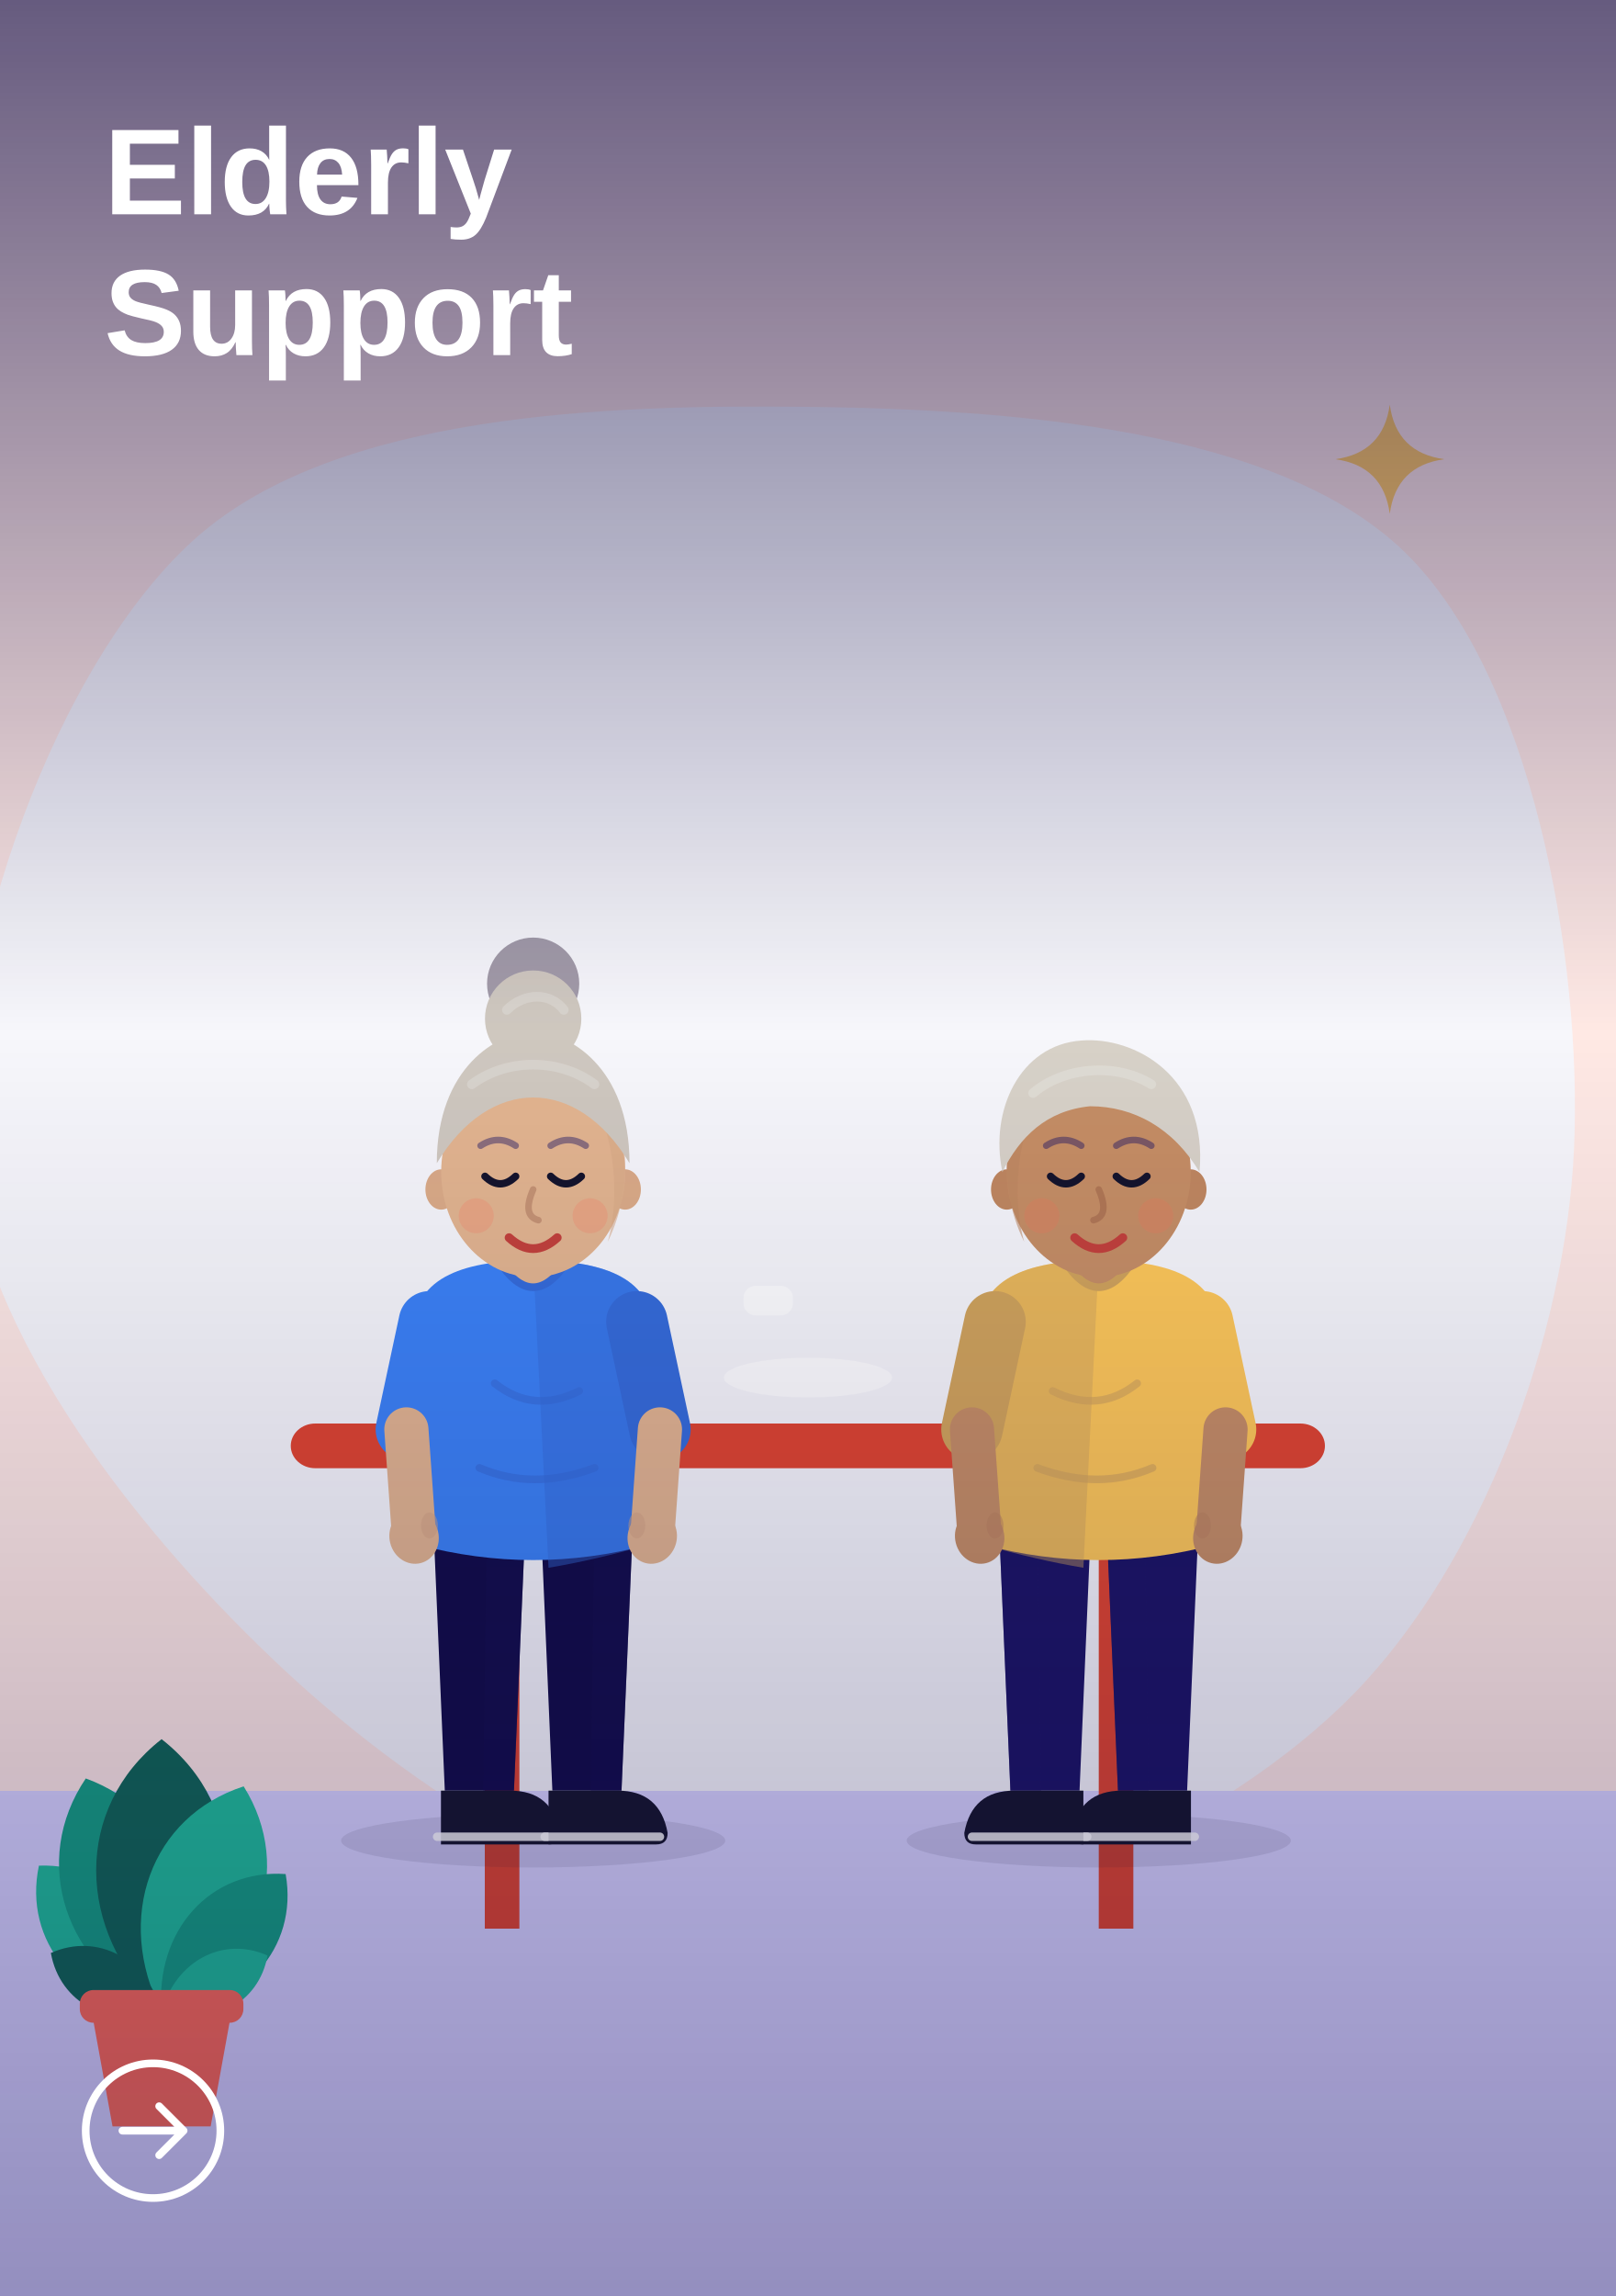
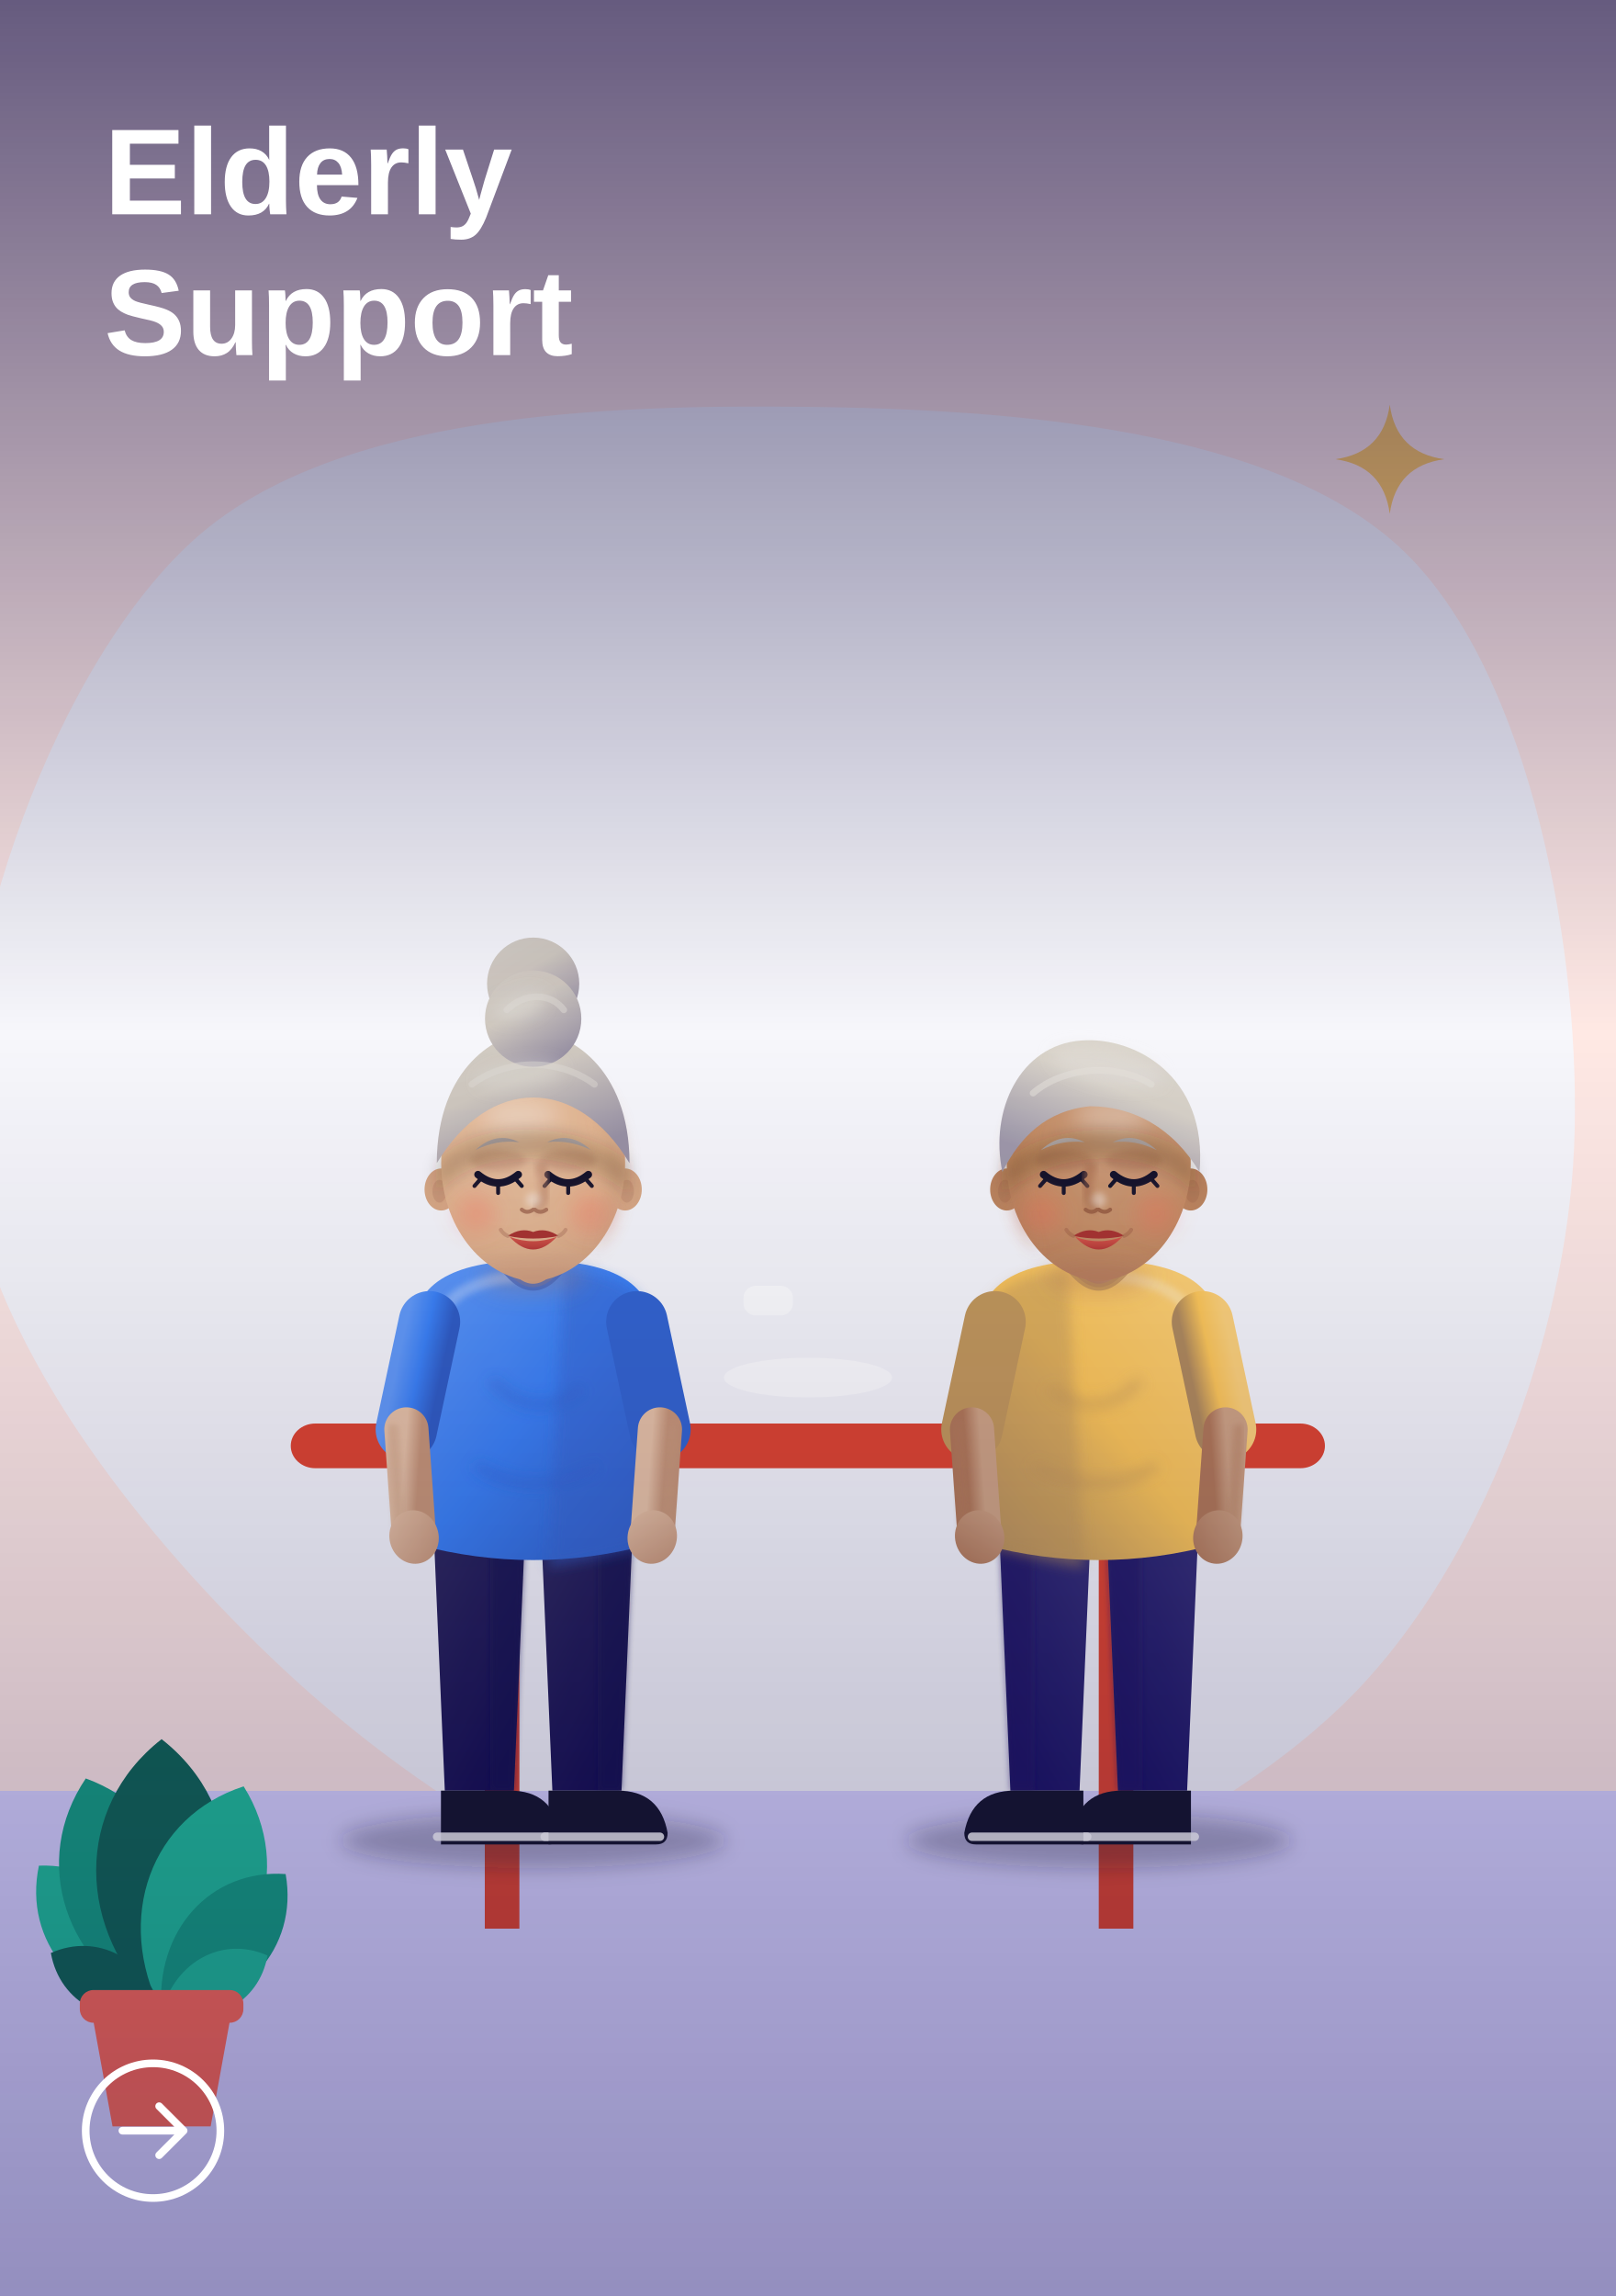
<svg xmlns="http://www.w3.org/2000/svg" viewBox="0 0 528 750" width="528" height="750" preserveAspectRatio="xMidYMid slice">
+   <defs>
+     <filter id="b1" x="-60%" y="-60%" width="220%" height="220%">
+       <feGaussianBlur stdDeviation="0.8" />
+     </filter>
+     <filter id="b2" x="-60%" y="-60%" width="220%" height="220%">
+       <feGaussianBlur stdDeviation="1.6" />
+     </filter>
+     <filter id="b3" x="-60%" y="-60%" width="220%" height="220%">
+       <feGaussianBlur stdDeviation="2.6" />
+     </filter>
+     <filter id="b5" x="-60%" y="-60%" width="220%" height="220%">
+       <feGaussianBlur stdDeviation="4.5" />
+     </filter>
+     <filter id="b8" x="-60%" y="-60%" width="220%" height="220%">
+       <feGaussianBlur stdDeviation="8" />
+     </filter>
+     <radialGradient id="pgl" cx="0.2" cy="0.12" r="0.95">
+       <stop offset="0" stop-color="#ffffff" stop-opacity="0.2" />
+       <stop offset="1" stop-color="#ffffff" stop-opacity="0" />
+     </radialGradient>
+     <linearGradient id="pvg" x1="0" y1="0.55" x2="0" y2="1">
+       <stop offset="0" stop-color="#1b1464" stop-opacity="0" />
+       <stop offset="1" stop-color="#1b1464" stop-opacity="0.14" />
+     </linearGradient>
+     <filter id="pgr" x="0" y="0" width="100%" height="100%">
+       <feTurbulence type="fractalNoise" baseFrequency="0.9" numOctaves="2" seed="7" />
+       <feColorMatrix type="saturate" values="0" />
+     </filter>
+   </defs>
  <rect x="0" y="0" width="528" height="750" rx="0" fill="#ffe9e4" />
  <path d="M514.3 375C511.5 437.2 484 510.6 442.3 553.3C400.6 596 322.2 632.4 264 631.1C205.8 629.9 139.1 588.5 93.2 545.8C47.3 503.1 -6.6 436.7 -11.4 375C-16.2 313.3 18.5 215.7 64.4 175.4C110.3 135 198.3 132.1 264 132.9C329.7 133.7 417.1 139.8 458.8 180.2C500.5 220.5 517 312.8 514.3 375Z" fill="#f7f7fb" />
  <rect x="0" y="585" width="528" height="165" rx="0" fill="#d9d4ff" />
  <rect x="95" y="465" width="337.9" height="14.6" rx="8" fill="#e0452e" />
  <rect x="158.4" y="480" width="11.3" height="150" rx="0" fill="#e0452e" />
  <rect x="359" y="480" width="11.3" height="150" rx="0" fill="#e0452e" />
  <g transform="translate(174.2 364) scale(1.255215 1.255215)">
-     <ellipse cx="0" cy="189" rx="50" ry="7" fill="#14142b" opacity="0.1" />
-     <circle cx="0" cy="-34" r="12" fill="#a29ba8" />
-     <path d="M-26 106h24l-3 70h-18z" fill="#110c47" />
-     <path d="M-12 106h10l-3 70h-8z" fill="#130e4d" opacity="0.5" />
-     <path d="M2 106h24l-3 70h-18z" fill="#110c47" />
-     <path d="M16 106h10l-3 70h-8z" fill="#130e4d" opacity="0.5" />
+     <defs>
+       <linearGradient id="t439" x1="0" y1="0" x2="1" y2="1">
+         <stop offset="0" stop-color="#629bf8" />
+         <stop offset="0.5" stop-color="#3b82f6" />
+         <stop offset="1" stop-color="#305dc4" />
+       </linearGradient>
+       <linearGradient id="b440" x1="0" y1="0" x2="0.6" y2="1">
+         <stop offset="0" stop-color="#2e295d" />
+         <stop offset="1" stop-color="#150f51" />
+       </linearGradient>
+       <linearGradient id="k441" x1="0" y1="0" x2="1" y2="1">
+         <stop offset="0" stop-color="#e9c4a5" />
+         <stop offset="1" stop-color="#c99776" />
+       </linearGradient>
+       <linearGradient id="d442" x1="0" y1="0" x2="0.5" y2="1">
+         <stop offset="0" stop-color="#5895f7" />
+         <stop offset="1" stop-color="#2f58bf" />
+       </linearGradient>
+     </defs>
+     <g filter="url(#b3)">
+       <ellipse cx="0" cy="189" rx="50" ry="7" fill="#14142b" opacity="0.28" />
+     </g>
+     <defs>
+       <linearGradient id="h434" x1="0" y1="0" x2="0.6" y2="1">
+         <stop offset="0" stop-color="#d4cec5" />
+         <stop offset="0.45" stop-color="#cfc8bf" />
+         <stop offset="1" stop-color="#9992a4" />
+       </linearGradient>
+       <linearGradient id="hl435" x1="0" y1="0" x2="0" y2="1">
+         <stop offset="0" stop-color="#cfc8bf" />
+         <stop offset="1" stop-color="#756e92" />
+       </linearGradient>
+     </defs>
+     <circle cx="0" cy="-34" r="12" fill="url(#h434)" />
+     <path d="M-26 106h24l-3 70h-18z" fill="url(#b440)" />
+     <g filter="url(#b1)">
+       <path d="M-11 108h9l-3 68h-6z" fill="#140e4f" opacity="0.5" />
+     </g>
+     <path d="M2 106h24l-3 70h-18z" fill="url(#b440)" />
+     <g filter="url(#b1)">
+       <path d="M17 108h9l-3 68h-6z" fill="#140e4f" opacity="0.5" />
+     </g>
    <path d="M-24 176h18q11 0 13 11q0 3-3 3h-28z" fill="#14142b" />
+     <g filter="url(#b1)">
+       <path d="M-18 179h12" stroke="#8a8a95" stroke-width="2" opacity="0.5" />
+     </g>
    <path d="M-25 188h30" stroke="#fff" stroke-width="2.2" stroke-linecap="round" opacity="0.85" />
    <path d="M4 176h18q11 0 13 11q0 3-3 3h-28z" fill="#14142b" />
+     <g filter="url(#b1)">
+       <path d="M10 179h12" stroke="#8a8a95" stroke-width="2" opacity="0.5" />
+     </g>
    <path d="M3 188h30" stroke="#fff" stroke-width="2.2" stroke-linecap="round" opacity="0.85" />
-     <path d="M-7 26h14v16Q0 48 -7 42Z" fill="#e3b58f" />
-     <path d="M-7 36Q0 44 7 36V42Q0 48 -7 42Z" fill="#d4a481" opacity="0.6" />
-     <path d="M-31 56C-31 42-17 38 0 38S31 42 31 56L30 112Q0 120 -30 112Z" fill="#3b82f6" />
-     <path d="M0 38C17 38 31 42 31 56L30 112Q16 116 4 118Z" fill="#356cd9" opacity="0.45" />
-     <path d="M-10 70Q0 78 12 72M-14 92Q0 98 16 92" stroke="#356cd9" stroke-width="2" fill="none" stroke-linecap="round" opacity="0.6" />
-     <path d="M-9 38Q0 52 9 38" fill="#e3b58f" />
-     <path d="M-9 38Q0 52 9 38" stroke="#356cd9" stroke-width="2" fill="none" />
-     <path d="M-27 54L-33 82" stroke="#3b82f6" stroke-width="16" stroke-linecap="round" fill="none" />
-     <path d="M-33 82L-31 110" stroke="#e3b58f" stroke-width="11.5" stroke-linecap="round" fill="none" />
-     <path d="M-33 82L-32 96" stroke="#3b82f6" stroke-width="15" stroke-linecap="round" fill="none" opacity="0" />
-     <ellipse cx="-31" cy="110" rx="6.4" ry="7" fill="#e3b58f" transform="rotate(-14 -31 110)" />
-     <ellipse cx="-27" cy="107" rx="2.2" ry="3.4" fill="#d4a481" opacity="0.5" />
-     <path d="M27 54L33 82" stroke="#356cd9" stroke-width="16" stroke-linecap="round" fill="none" />
-     <path d="M33 82L31 110" stroke="#e3b58f" stroke-width="11.5" stroke-linecap="round" fill="none" />
-     <path d="M33 82L32 96" stroke="#356cd9" stroke-width="15" stroke-linecap="round" fill="none" opacity="0" />
-     <ellipse cx="31" cy="110" rx="6.4" ry="7" fill="#e3b58f" transform="rotate(14 31 110)" />
-     <ellipse cx="27" cy="107" rx="2.2" ry="3.4" fill="#d4a481" opacity="0.5" />
+     <path d="M-7 26h14v16Q0 48 -7 42Z" fill="url(#k441)" />
+     <g filter="url(#b1)">
+       <path d="M-7 34Q0 46 7 34V44Q0 50 -7 44Z" fill="#ce9d7b" opacity="0.55" />
+     </g>
+     <path d="M-31 56C-31 42-17 38 0 38S31 42 31 56L30 112Q0 120 -30 112Z" fill="url(#t439)" />
+     <g filter="url(#b2)">
+       <path d="M8 40C26 42 31 50 31 56L30 112Q16 116 4 118Z" fill="#3365d0" opacity="0.5" />
+       <path d="M-10 70Q0 80 12 72M-14 92Q0 100 16 92" stroke="#3365d0" stroke-width="3" fill="none" stroke-linecap="round" opacity="0.4" />
+     </g>
+     <g filter="url(#b1)">
+       <path d="M-24 52C-20 44-8 42 0 42" stroke="#a7c7fb" stroke-width="3" fill="none" opacity="0.6" />
+     </g>
+     <path d="M-9 38Q0 52 9 38" fill="url(#k441)" />
+     <path d="M-9 38Q0 52 9 38" stroke="#3365d0" stroke-width="1.8" fill="none" opacity="0.8" />
+     <path d="M-27 54L-33 82" stroke="url(#t439)" stroke-width="16" stroke-linecap="round" fill="none" />
+     <path d="M-33 82L-31 110" stroke="url(#k441)" stroke-width="11.5" stroke-linecap="round" fill="none" />
+     <g filter="url(#b1)">
+       <path d="M-33 82L-31 110" stroke="#ce9d7b" stroke-width="3" stroke-linecap="round" fill="none" opacity="0.4" transform="translate(-3.5 0)" />
+     </g>
+     <ellipse cx="-31" cy="110" rx="6.4" ry="7" fill="url(#k441)" transform="rotate(-14 -31 110)" />
+     <path d="M27 54L33 82" stroke="#3365d0" stroke-width="16" stroke-linecap="round" fill="none" />
+     <path d="M33 82L31 110" stroke="url(#k441)" stroke-width="11.5" stroke-linecap="round" fill="none" />
+     <g filter="url(#b1)">
+       <path d="M33 82L31 110" stroke="#ce9d7b" stroke-width="3" stroke-linecap="round" fill="none" opacity="0.4" transform="translate(3.5 0)" />
+     </g>
+     <ellipse cx="31" cy="110" rx="6.4" ry="7" fill="url(#k441)" transform="rotate(14 31 110)" />
    <g transform="translate(0 15) scale(1.14)">
-       <ellipse cx="-21" cy="4" rx="3.6" ry="4.6" fill="#dbab87" />
-       <ellipse cx="21" cy="4" rx="3.6" ry="4.6" fill="#dbab87" />
-       <ellipse cx="0" cy="0" rx="21" ry="24" fill="#e3b58f" />
-       <path d="M10-22C22-18 24 2 17 16C20 6 19-12 10-22Z" fill="#d9a985" opacity="0.55" />
-       <path d="M-12-6q4-2.6 8 0M4-6q4-2.6 8 0" stroke="#755c77" stroke-width="1.5" fill="none" stroke-linecap="round" opacity="0.8" />
-       <path d="M-11 1q3.5 3.4 7 0M4 1q3.5 3.4 7 0" stroke="#14142b" stroke-width="1.7" fill="none" stroke-linecap="round" />
-       <path d="M0 4q-2.6 6 1.2 7" stroke="#c69373" stroke-width="1.5" fill="none" stroke-linecap="round" />
-       <path d="M-5.5 15q5.5 5 11 0" stroke="#c4413a" stroke-width="2" fill="none" stroke-linecap="round" />
-       <circle cx="-13" cy="10" r="4" fill="#ff6b57" opacity="0.2" />
-       <circle cx="13" cy="10" r="4" fill="#ff6b57" opacity="0.2" />
-       <path d="M-22-2C-22-24-8-32 0-32S22-24 22-2C16-12 8-17 0-17S-16-12-22-2Z" fill="#cfc8bf" />
-       <circle cx="0" cy="-35" r="11" fill="#cfc8bf" />
-       <path d="M-6-37C-2-41 4-41 7-37" stroke="#dcd7d1" stroke-width="2.2" fill="none" stroke-linecap="round" opacity="0.7" />
-       <path d="M-14-20C-6-26 6-26 14-20" stroke="#dcd7d1" stroke-width="2.2" fill="none" stroke-linecap="round" opacity="0.7" />
+       <defs>
+         <radialGradient id="s436" cx="0.38" cy="0.3" r="0.85">
+           <stop offset="0" stop-color="#e7c1a1" />
+           <stop offset="0.6" stop-color="#e3b58f" />
+           <stop offset="1" stop-color="#d2a17f" />
+         </radialGradient>
+       </defs>
+       <ellipse cx="-21" cy="4" rx="3.8" ry="4.8" fill="#d9a985" />
+       <ellipse cx="-21.4" cy="4.4" rx="1.6" ry="2.6" fill="#c49071" opacity="0.6" />
+       <ellipse cx="21" cy="4" rx="3.8" ry="4.8" fill="#d9a985" />
+       <ellipse cx="21.4" cy="4.4" rx="1.6" ry="2.6" fill="#c49071" opacity="0.6" />
+       <path d="M-21-2C-21-18-11-24 0-24C11-24 21-18 21-2C21 12 12 24 0 25C-12 24-21 12-21-2Z" fill="url(#s436)" />
+       <g filter="url(#b2)">
+         <path d="M11-22C24-16 24 8 14 19C19 6 18-10 11-22Z" fill="#ce9d7b" opacity="0.38" />
+       </g>
+       <g filter="url(#b3)">
+         <ellipse cx="-3" cy="-13" rx="9" ry="4" fill="#fff" opacity="0.28" />
+         <ellipse cx="0" cy="24" rx="12" ry="3.6" fill="#b98467" opacity="0.3" />
+       </g>
+       <defs>
+         <radialGradient id="i437" cx="0.5" cy="0.5" r="0.5">
+           <stop offset="0" stop-color="#6b4a32" />
+           <stop offset="1" stop-color="#2a1810" />
+         </radialGradient>
+         <linearGradient id="l438" x1="0" y1="0" x2="0" y2="1">
+           <stop offset="0" stop-color="#d9584a" />
+           <stop offset="1" stop-color="#b73a36" />
+         </linearGradient>
+       </defs>
+       <g filter="url(#b1)">
+         <ellipse cx="-8" cy="-2.6" rx="6.4" ry="2.4" fill="#b98467" opacity="0.4" />
+         <ellipse cx="8" cy="-2.6" rx="6.4" ry="2.4" fill="#b98467" opacity="0.4" />
+       </g>
+       <path d="M-13.2-5Q-8.4-9.4-3.2-6.8Q-8.4-7.4-13.2-5Z" fill="#b4adb1" />
+       <path d="M3.2-6.8Q8.4-9.4 13.2-5Q8.4-7.4 3.2-6.8Z" fill="#b4adb1" />
+       <path d="M-12.6 0.6Q-8 4.4 -3.4 0.6" stroke="#14142b" stroke-width="1.7" fill="none" stroke-linecap="round" />
+       <path d="M-12 1.6l-1.4 1.6M-8 3l0 1.8M-4 1.6l1.4 1.6" stroke="#14142b" stroke-width="0.9" stroke-linecap="round" />
+       <path d="M3.4 0.6Q8 4.4 12.6 0.6" stroke="#14142b" stroke-width="1.7" fill="none" stroke-linecap="round" />
+       <path d="M4 1.6l-1.4 1.6M8 3l0 1.8M12 1.6l1.4 1.6" stroke="#14142b" stroke-width="0.9" stroke-linecap="round" />
+       <g filter="url(#b1)">
+         <path d="M1.8-1Q4 5.5 1 8" stroke="#b98467" stroke-width="2.6" fill="none" stroke-linecap="round" opacity="0.55" />
+       </g>
+       <g filter="url(#b1)">
+         <circle cx="0" cy="6.4" r="1.7" fill="#fff" opacity="0.4" />
+       </g>
+       <path d="M-2.6 8.6q1.2 1 2.6 0M0.4 8.6q1.2 1 2.6 0" stroke="#af785d" stroke-width="0.9" fill="none" stroke-linecap="round" />
+       <path d="M-5.8 14.6Q-2.8 12.6 0 13.7Q2.8 12.6 5.8 14.6Q0 15.8-5.8 14.6Z" fill="#a93430" />
+       <path d="M-5.4 14.8Q0 20.6 5.4 14.8Q0 16.8-5.4 14.8Z" fill="url(#l438)" />
+       <path d="M-5.8 14.6q-1-.4-1.6-1.4M5.8 14.6q1-.4 1.6-1.4" stroke="#b98467" stroke-width="0.9" fill="none" stroke-linecap="round" opacity="0.6" />
+       <g filter="url(#b3)">
+         <circle cx="-13" cy="9.5" r="4.4" fill="#ff6b57" opacity="0.32" />
+         <circle cx="13" cy="9.5" r="4.4" fill="#ff6b57" opacity="0.32" />
+       </g>
+       <g filter="url(#b2)">
+         <path d="M-22-2C-14-12 10-12 22-2L22 5C10-6-14-6-22 5Z" fill="#3a1d14" opacity="0.2" />
+       </g>
+       <path d="M-22-2C-22-24-8-32 0-32S22-24 22-2C16-12 8-17 0-17S-16-12-22-2Z" fill="url(#h434)" />
+       <circle cx="0" cy="-35" r="11" fill="url(#h434)" />
+       <g filter="url(#b2)">
+         <ellipse cx="-3" cy="-38" rx="6" ry="3" fill="#dfdbd5" opacity="0.55" transform="rotate(-20 -3 -38)" />
+       </g>
+       <g filter="url(#b2)">
+         <ellipse cx="-3" cy="-22" rx="10" ry="3" fill="#dfdbd5" opacity="0.4" transform="rotate(-8 -3 -22)" />
+       </g>
+       <path d="M-6-37C-2-41 4-41 7-37" stroke="#dfdbd5" stroke-width="1.5" fill="none" stroke-linecap="round" opacity="0.5" />
+       <path d="M-14-20C-6-26 6-26 14-20" stroke="#dfdbd5" stroke-width="1.5" fill="none" stroke-linecap="round" opacity="0.45" />
    </g>
  </g>
  <g transform="translate(359 364) scale(-1.255215 1.255215)">
-     <ellipse cx="0" cy="189" rx="50" ry="7" fill="#14142b" opacity="0.1" />
-     <path d="M-26 106h24l-3 70h-18z" fill="#1b1464" />
-     <path d="M-12 106h10l-3 70h-8z" fill="#1b1464" opacity="0.5" />
-     <path d="M2 106h24l-3 70h-18z" fill="#1b1464" />
-     <path d="M16 106h10l-3 70h-8z" fill="#1b1464" opacity="0.5" />
+     <defs>
+       <linearGradient id="t448" x1="0" y1="0" x2="1" y2="1">
+         <stop offset="0" stop-color="#ffd379" />
+         <stop offset="0.5" stop-color="#ffc857" />
+         <stop offset="1" stop-color="#b18b5b" />
+       </linearGradient>
+       <linearGradient id="b449" x1="0" y1="0" x2="0.6" y2="1">
+         <stop offset="0" stop-color="#363077" />
+         <stop offset="1" stop-color="#1b1464" />
+       </linearGradient>
+       <linearGradient id="k450" x1="0" y1="0" x2="1" y2="1">
+         <stop offset="0" stop-color="#d1a583" />
+         <stop offset="1" stop-color="#b37956" />
+       </linearGradient>
+       <linearGradient id="d451" x1="0" y1="0" x2="0.5" y2="1">
+         <stop offset="0" stop-color="#ffd070" />
+         <stop offset="1" stop-color="#a8845c" />
+       </linearGradient>
+     </defs>
+     <g filter="url(#b3)">
+       <ellipse cx="0" cy="189" rx="50" ry="7" fill="#14142b" opacity="0.28" />
+     </g>
+     <defs>
+       <linearGradient id="h443" x1="0" y1="0" x2="0.6" y2="1">
+         <stop offset="0" stop-color="#dcd7ce" />
+         <stop offset="0.45" stop-color="#d8d2c8" />
+         <stop offset="1" stop-color="#9f99aa" />
+       </linearGradient>
+       <linearGradient id="hl444" x1="0" y1="0" x2="0" y2="1">
+         <stop offset="0" stop-color="#d8d2c8" />
+         <stop offset="1" stop-color="#7a7396" />
+       </linearGradient>
+     </defs>
+     <path d="M-26 106h24l-3 70h-18z" fill="url(#b449)" />
+     <g filter="url(#b1)">
+       <path d="M-11 108h9l-3 68h-6z" fill="#1b1464" opacity="0.5" />
+     </g>
+     <path d="M2 106h24l-3 70h-18z" fill="url(#b449)" />
+     <g filter="url(#b1)">
+       <path d="M17 108h9l-3 68h-6z" fill="#1b1464" opacity="0.5" />
+     </g>
    <path d="M-24 176h18q11 0 13 11q0 3-3 3h-28z" fill="#14142b" />
+     <g filter="url(#b1)">
+       <path d="M-18 179h12" stroke="#8a8a95" stroke-width="2" opacity="0.5" />
+     </g>
    <path d="M-25 188h30" stroke="#fff" stroke-width="2.2" stroke-linecap="round" opacity="0.85" />
    <path d="M4 176h18q11 0 13 11q0 3-3 3h-28z" fill="#14142b" />
+     <g filter="url(#b1)">
+       <path d="M10 179h12" stroke="#8a8a95" stroke-width="2" opacity="0.5" />
+     </g>
    <path d="M3 188h30" stroke="#fff" stroke-width="2.2" stroke-linecap="round" opacity="0.85" />
-     <path d="M-7 26h14v16Q0 48 -7 42Z" fill="#c68e64" />
-     <path d="M-7 36Q0 44 7 36V42Q0 48 -7 42Z" fill="#bb825c" opacity="0.6" />
-     <path d="M-31 56C-31 42-17 38 0 38S31 42 31 56L30 112Q0 120 -30 112Z" fill="#ffc857" />
-     <path d="M0 38C17 38 31 42 31 56L30 112Q16 116 4 118Z" fill="#d1a45a" opacity="0.45" />
-     <path d="M-10 70Q0 78 12 72M-14 92Q0 98 16 92" stroke="#d1a45a" stroke-width="2" fill="none" stroke-linecap="round" opacity="0.6" />
-     <path d="M-9 38Q0 52 9 38" fill="#c68e64" />
-     <path d="M-9 38Q0 52 9 38" stroke="#d1a45a" stroke-width="2" fill="none" />
-     <path d="M-27 54L-33 82" stroke="#ffc857" stroke-width="16" stroke-linecap="round" fill="none" />
-     <path d="M-33 82L-31 110" stroke="#c68e64" stroke-width="11.5" stroke-linecap="round" fill="none" />
-     <path d="M-33 82L-32 96" stroke="#ffc857" stroke-width="15" stroke-linecap="round" fill="none" opacity="0" />
-     <ellipse cx="-31" cy="110" rx="6.4" ry="7" fill="#c68e64" transform="rotate(-14 -31 110)" />
-     <ellipse cx="-27" cy="107" rx="2.2" ry="3.4" fill="#bb825c" opacity="0.5" />
-     <path d="M27 54L33 82" stroke="#d1a45a" stroke-width="16" stroke-linecap="round" fill="none" />
-     <path d="M33 82L31 110" stroke="#c68e64" stroke-width="11.5" stroke-linecap="round" fill="none" />
-     <path d="M33 82L32 96" stroke="#d1a45a" stroke-width="15" stroke-linecap="round" fill="none" opacity="0" />
-     <ellipse cx="31" cy="110" rx="6.4" ry="7" fill="#c68e64" transform="rotate(14 31 110)" />
-     <ellipse cx="27" cy="107" rx="2.2" ry="3.4" fill="#bb825c" opacity="0.5" />
+     <path d="M-7 26h14v16Q0 48 -7 42Z" fill="url(#k450)" />
+     <g filter="url(#b1)">
+       <path d="M-7 34Q0 46 7 34V44Q0 50 -7 44Z" fill="#b77d58" opacity="0.55" />
+     </g>
+     <path d="M-31 56C-31 42-17 38 0 38S31 42 31 56L30 112Q0 120 -30 112Z" fill="url(#t448)" />
+     <g filter="url(#b2)">
+       <path d="M8 40C26 42 31 50 31 56L30 112Q16 116 4 118Z" fill="#c4995a" opacity="0.5" />
+       <path d="M-10 70Q0 80 12 72M-14 92Q0 100 16 92" stroke="#c4995a" stroke-width="3" fill="none" stroke-linecap="round" opacity="0.4" />
+     </g>
+     <g filter="url(#b1)">
+       <path d="M-24 52C-20 44-8 42 0 42" stroke="#ffe6b3" stroke-width="3" fill="none" opacity="0.6" />
+     </g>
+     <path d="M-9 38Q0 52 9 38" fill="url(#k450)" />
+     <path d="M-9 38Q0 52 9 38" stroke="#c4995a" stroke-width="1.8" fill="none" opacity="0.8" />
+     <path d="M-27 54L-33 82" stroke="url(#t448)" stroke-width="16" stroke-linecap="round" fill="none" />
+     <path d="M-33 82L-31 110" stroke="url(#k450)" stroke-width="11.5" stroke-linecap="round" fill="none" />
+     <g filter="url(#b1)">
+       <path d="M-33 82L-31 110" stroke="#b77d58" stroke-width="3" stroke-linecap="round" fill="none" opacity="0.4" transform="translate(-3.5 0)" />
+     </g>
+     <ellipse cx="-31" cy="110" rx="6.4" ry="7" fill="url(#k450)" transform="rotate(-14 -31 110)" />
+     <path d="M27 54L33 82" stroke="#c4995a" stroke-width="16" stroke-linecap="round" fill="none" />
+     <path d="M33 82L31 110" stroke="url(#k450)" stroke-width="11.5" stroke-linecap="round" fill="none" />
+     <g filter="url(#b1)">
+       <path d="M33 82L31 110" stroke="#b77d58" stroke-width="3" stroke-linecap="round" fill="none" opacity="0.4" transform="translate(3.5 0)" />
+     </g>
+     <ellipse cx="31" cy="110" rx="6.4" ry="7" fill="url(#k450)" transform="rotate(14 31 110)" />
    <g transform="translate(0 15) scale(1.14)">
-       <ellipse cx="-21" cy="4" rx="3.6" ry="4.6" fill="#c0875f" />
-       <ellipse cx="21" cy="4" rx="3.6" ry="4.6" fill="#c0875f" />
-       <ellipse cx="0" cy="0" rx="21" ry="24" fill="#c68e64" />
-       <path d="M10-22C22-18 24 2 17 16C20 6 19-12 10-22Z" fill="#be865e" opacity="0.55" />
-       <path d="M-12-6q4-2.6 8 0M4-6q4-2.6 8 0" stroke="#684b64" stroke-width="1.5" fill="none" stroke-linecap="round" opacity="0.8" />
-       <path d="M-11 1q3.5 3.4 7 0M4 1q3.5 3.4 7 0" stroke="#14142b" stroke-width="1.7" fill="none" stroke-linecap="round" />
-       <path d="M0 4q-2.6 6 1.2 7" stroke="#b17754" stroke-width="1.5" fill="none" stroke-linecap="round" />
-       <path d="M-5.5 15q5.5 5 11 0" stroke="#c4413a" stroke-width="2" fill="none" stroke-linecap="round" />
-       <circle cx="-13" cy="10" r="4" fill="#ff6b57" opacity="0.2" />
-       <circle cx="13" cy="10" r="4" fill="#ff6b57" opacity="0.2" />
-       <path d="M-23 0C-25-22-8-31 4-30C18-29 25-14 22 0C18-8 12-14 2-15C-8-15-17-10-23 0Z" fill="#d8d2c8" />
-       <path d="M-12-20C-4-25 8-24 15-18" stroke="#e3dfd7" stroke-width="2.2" fill="none" stroke-linecap="round" opacity="0.7" />
+       <defs>
+         <radialGradient id="s445" cx="0.38" cy="0.3" r="0.85">
+           <stop offset="0" stop-color="#cfa07d" />
+           <stop offset="0.6" stop-color="#c68e64" />
+           <stop offset="1" stop-color="#ba815b" />
+         </radialGradient>
+       </defs>
+       <ellipse cx="-21" cy="4" rx="3.8" ry="4.8" fill="#be865e" />
+       <ellipse cx="-21.4" cy="4.4" rx="1.6" ry="2.6" fill="#af7553" opacity="0.6" />
+       <ellipse cx="21" cy="4" rx="3.8" ry="4.8" fill="#be865e" />
+       <ellipse cx="21.4" cy="4.4" rx="1.6" ry="2.6" fill="#af7553" opacity="0.6" />
+       <path d="M-21-2C-21-18-11-24 0-24C11-24 21-18 21-2C21 12 12 24 0 25C-12 24-21 12-21-2Z" fill="url(#s445)" />
+       <g filter="url(#b2)">
+         <path d="M11-22C24-16 24 8 14 19C19 6 18-10 11-22Z" fill="#b77d58" opacity="0.38" />
+       </g>
+       <g filter="url(#b3)">
+         <ellipse cx="-3" cy="-13" rx="9" ry="4" fill="#fff" opacity="0.28" />
+         <ellipse cx="0" cy="24" rx="12" ry="3.6" fill="#a86d4d" opacity="0.3" />
+       </g>
+       <defs>
+         <radialGradient id="i446" cx="0.5" cy="0.5" r="0.5">
+           <stop offset="0" stop-color="#6b4a32" />
+           <stop offset="1" stop-color="#2a1810" />
+         </radialGradient>
+         <linearGradient id="l447" x1="0" y1="0" x2="0" y2="1">
+           <stop offset="0" stop-color="#d9584a" />
+           <stop offset="1" stop-color="#b73a36" />
+         </linearGradient>
+       </defs>
+       <g filter="url(#b1)">
+         <ellipse cx="-8" cy="-2.6" rx="6.4" ry="2.4" fill="#a86d4d" opacity="0.4" />
+         <ellipse cx="8" cy="-2.6" rx="6.4" ry="2.4" fill="#a86d4d" opacity="0.4" />
+       </g>
+       <path d="M-13.2-5Q-8.4-9.4-3.2-6.8Q-8.4-7.4-13.2-5Z" fill="#bcb6b9" />
+       <path d="M3.2-6.8Q8.4-9.4 13.2-5Q8.4-7.4 3.2-6.8Z" fill="#bcb6b9" />
+       <path d="M-12.6 0.6Q-8 4.4 -3.4 0.6" stroke="#14142b" stroke-width="1.7" fill="none" stroke-linecap="round" />
+       <path d="M-12 1.6l-1.4 1.6M-8 3l0 1.8M-4 1.6l1.4 1.6" stroke="#14142b" stroke-width="0.9" stroke-linecap="round" />
+       <path d="M3.4 0.6Q8 4.4 12.6 0.6" stroke="#14142b" stroke-width="1.7" fill="none" stroke-linecap="round" />
+       <path d="M4 1.6l-1.4 1.6M8 3l0 1.8M12 1.6l1.4 1.6" stroke="#14142b" stroke-width="0.9" stroke-linecap="round" />
+       <g filter="url(#b1)">
+         <path d="M1.8-1Q4 5.5 1 8" stroke="#a86d4d" stroke-width="2.6" fill="none" stroke-linecap="round" opacity="0.55" />
+       </g>
+       <g filter="url(#b1)">
+         <circle cx="0" cy="6.4" r="1.7" fill="#fff" opacity="0.4" />
+       </g>
+       <path d="M-2.6 8.6q1.2 1 2.6 0M0.4 8.6q1.2 1 2.6 0" stroke="#a06547" stroke-width="0.9" fill="none" stroke-linecap="round" />
+       <path d="M-5.8 14.6Q-2.8 12.6 0 13.7Q2.8 12.6 5.8 14.6Q0 15.8-5.8 14.6Z" fill="#a93430" />
+       <path d="M-5.4 14.8Q0 20.6 5.4 14.8Q0 16.8-5.4 14.8Z" fill="url(#l447)" />
+       <path d="M-5.8 14.6q-1-.4-1.6-1.4M5.8 14.6q1-.4 1.6-1.4" stroke="#a86d4d" stroke-width="0.9" fill="none" stroke-linecap="round" opacity="0.6" />
+       <g filter="url(#b3)">
+         <circle cx="-13" cy="9.5" r="4.4" fill="#ff6b57" opacity="0.32" />
+         <circle cx="13" cy="9.5" r="4.4" fill="#ff6b57" opacity="0.32" />
+       </g>
+       <g filter="url(#b2)">
+         <path d="M-22-2C-14-12 10-12 22-2L22 5C10-6-14-6-22 5Z" fill="#3a1d14" opacity="0.2" />
+       </g>
+       <path d="M-23 0C-25-22-8-31 4-30C18-29 25-14 22 0C18-8 12-14 2-15C-8-15-17-10-23 0Z" fill="url(#h443)" />
+       <g filter="url(#b2)">
+         <ellipse cx="-2" cy="-24" rx="13" ry="4" fill="#e5e1db" opacity="0.5" transform="rotate(-12 -2 -24)" />
+       </g>
+       <path d="M-12-20C-4-25 8-24 15-18" stroke="#e5e1db" stroke-width="1.5" fill="none" stroke-linecap="round" opacity="0.55" />
    </g>
  </g>
  <ellipse cx="264" cy="450" rx="27.5" ry="6.5" fill="#ffffff" />
  <rect x="242.9" y="420" width="16.2" height="9.7" rx="4" fill="#ffffff" />
  <g transform="translate(52.8 675) scale(0.8907975)">
    <g transform="translate(0 -20) rotate(-40)">
      <path d="M0 0C22.4 -21 22.4 -52.5 0 -70C-22.4 -52.5 -22.4 -21 0 0Z" fill="#1fbf9a" />
    </g>
    <g transform="translate(0 -20) rotate(-18)">
      <path d="M0 0C28.8 -27 28.8 -67.5 0 -90C-28.8 -67.5 -28.8 -27 0 0Z" fill="#14a082" />
    </g>
    <g transform="translate(0 -20) rotate(0)">
      <path d="M0 0C32 -30 32 -75 0 -100C-32 -75 -32 -30 0 0Z" fill="#0f6654" />
    </g>
    <g transform="translate(0 -20) rotate(20)">
      <path d="M0 0C28.2 -26.4 28.2 -66 0 -88C-28.2 -66 -28.2 -26.4 0 0Z" fill="#1fbf9a" />
    </g>
    <g transform="translate(0 -20) rotate(42)">
      <path d="M0 0C21.8 -20.4 21.8 -51 0 -68C-21.8 -51 -21.8 -20.4 0 0Z" fill="#14a082" />
    </g>
    <g transform="translate(0 -20) rotate(-62)">
      <path d="M0 0C14.7 -13.8 14.7 -34.5 0 -46C-14.7 -34.5 -14.7 -13.8 0 0Z" fill="#0f6654" />
    </g>
    <g transform="translate(0 -20) rotate(62)">
      <path d="M0 0C14.1 -13.2 14.1 -33 0 -44C-14.1 -33 -14.1 -13.2 0 0Z" fill="#1fbf9a" />
    </g>
    <path d="M-26 -22h52l-8 44h-36z" fill="#ff6b57" />
    <rect x="-30" y="-28" width="60" height="12" rx="5" fill="#ff6b57" />
  </g>
  <path d="M454.08 132.184Q456.218 147.862 471.896 150Q456.218 152.138 454.08 167.816Q451.942 152.138 436.264 150Q451.942 147.862 454.08 132.184Z" fill="#ffc857" opacity="0.9" />
  <defs>
    <linearGradient id="ov" x1="0" y1="0" x2="0" y2="1">
      <stop offset="0" stop-color="#110c47" stop-opacity="0.65" />
      <stop offset="0.45" stop-color="#110c47" stop-opacity="0" />
      <stop offset="1" stop-color="#110c47" stop-opacity="0.35" />
    </linearGradient>
  </defs>
  <rect x="0" y="0" width="528" height="750" rx="0" fill="url(#ov)" />
  <text x="34" y="70" font-family="Plus Jakarta Sans, Arial, sans-serif" font-size="40" font-weight="600" fill="#ffffff">Elderly</text>
  <text x="34" y="116" font-family="Plus Jakarta Sans, Arial, sans-serif" font-size="40" font-weight="600" fill="#ffffff">Support</text>
  <circle cx="50" cy="696" r="22" fill="none" stroke="#ffffff" stroke-width="2.5" />
  <path d="M40 696h20m-8 -8l8 8l-8 8" stroke="#ffffff" stroke-width="2.5" fill="none" stroke-linecap="round" stroke-linejoin="round" />
</svg>
